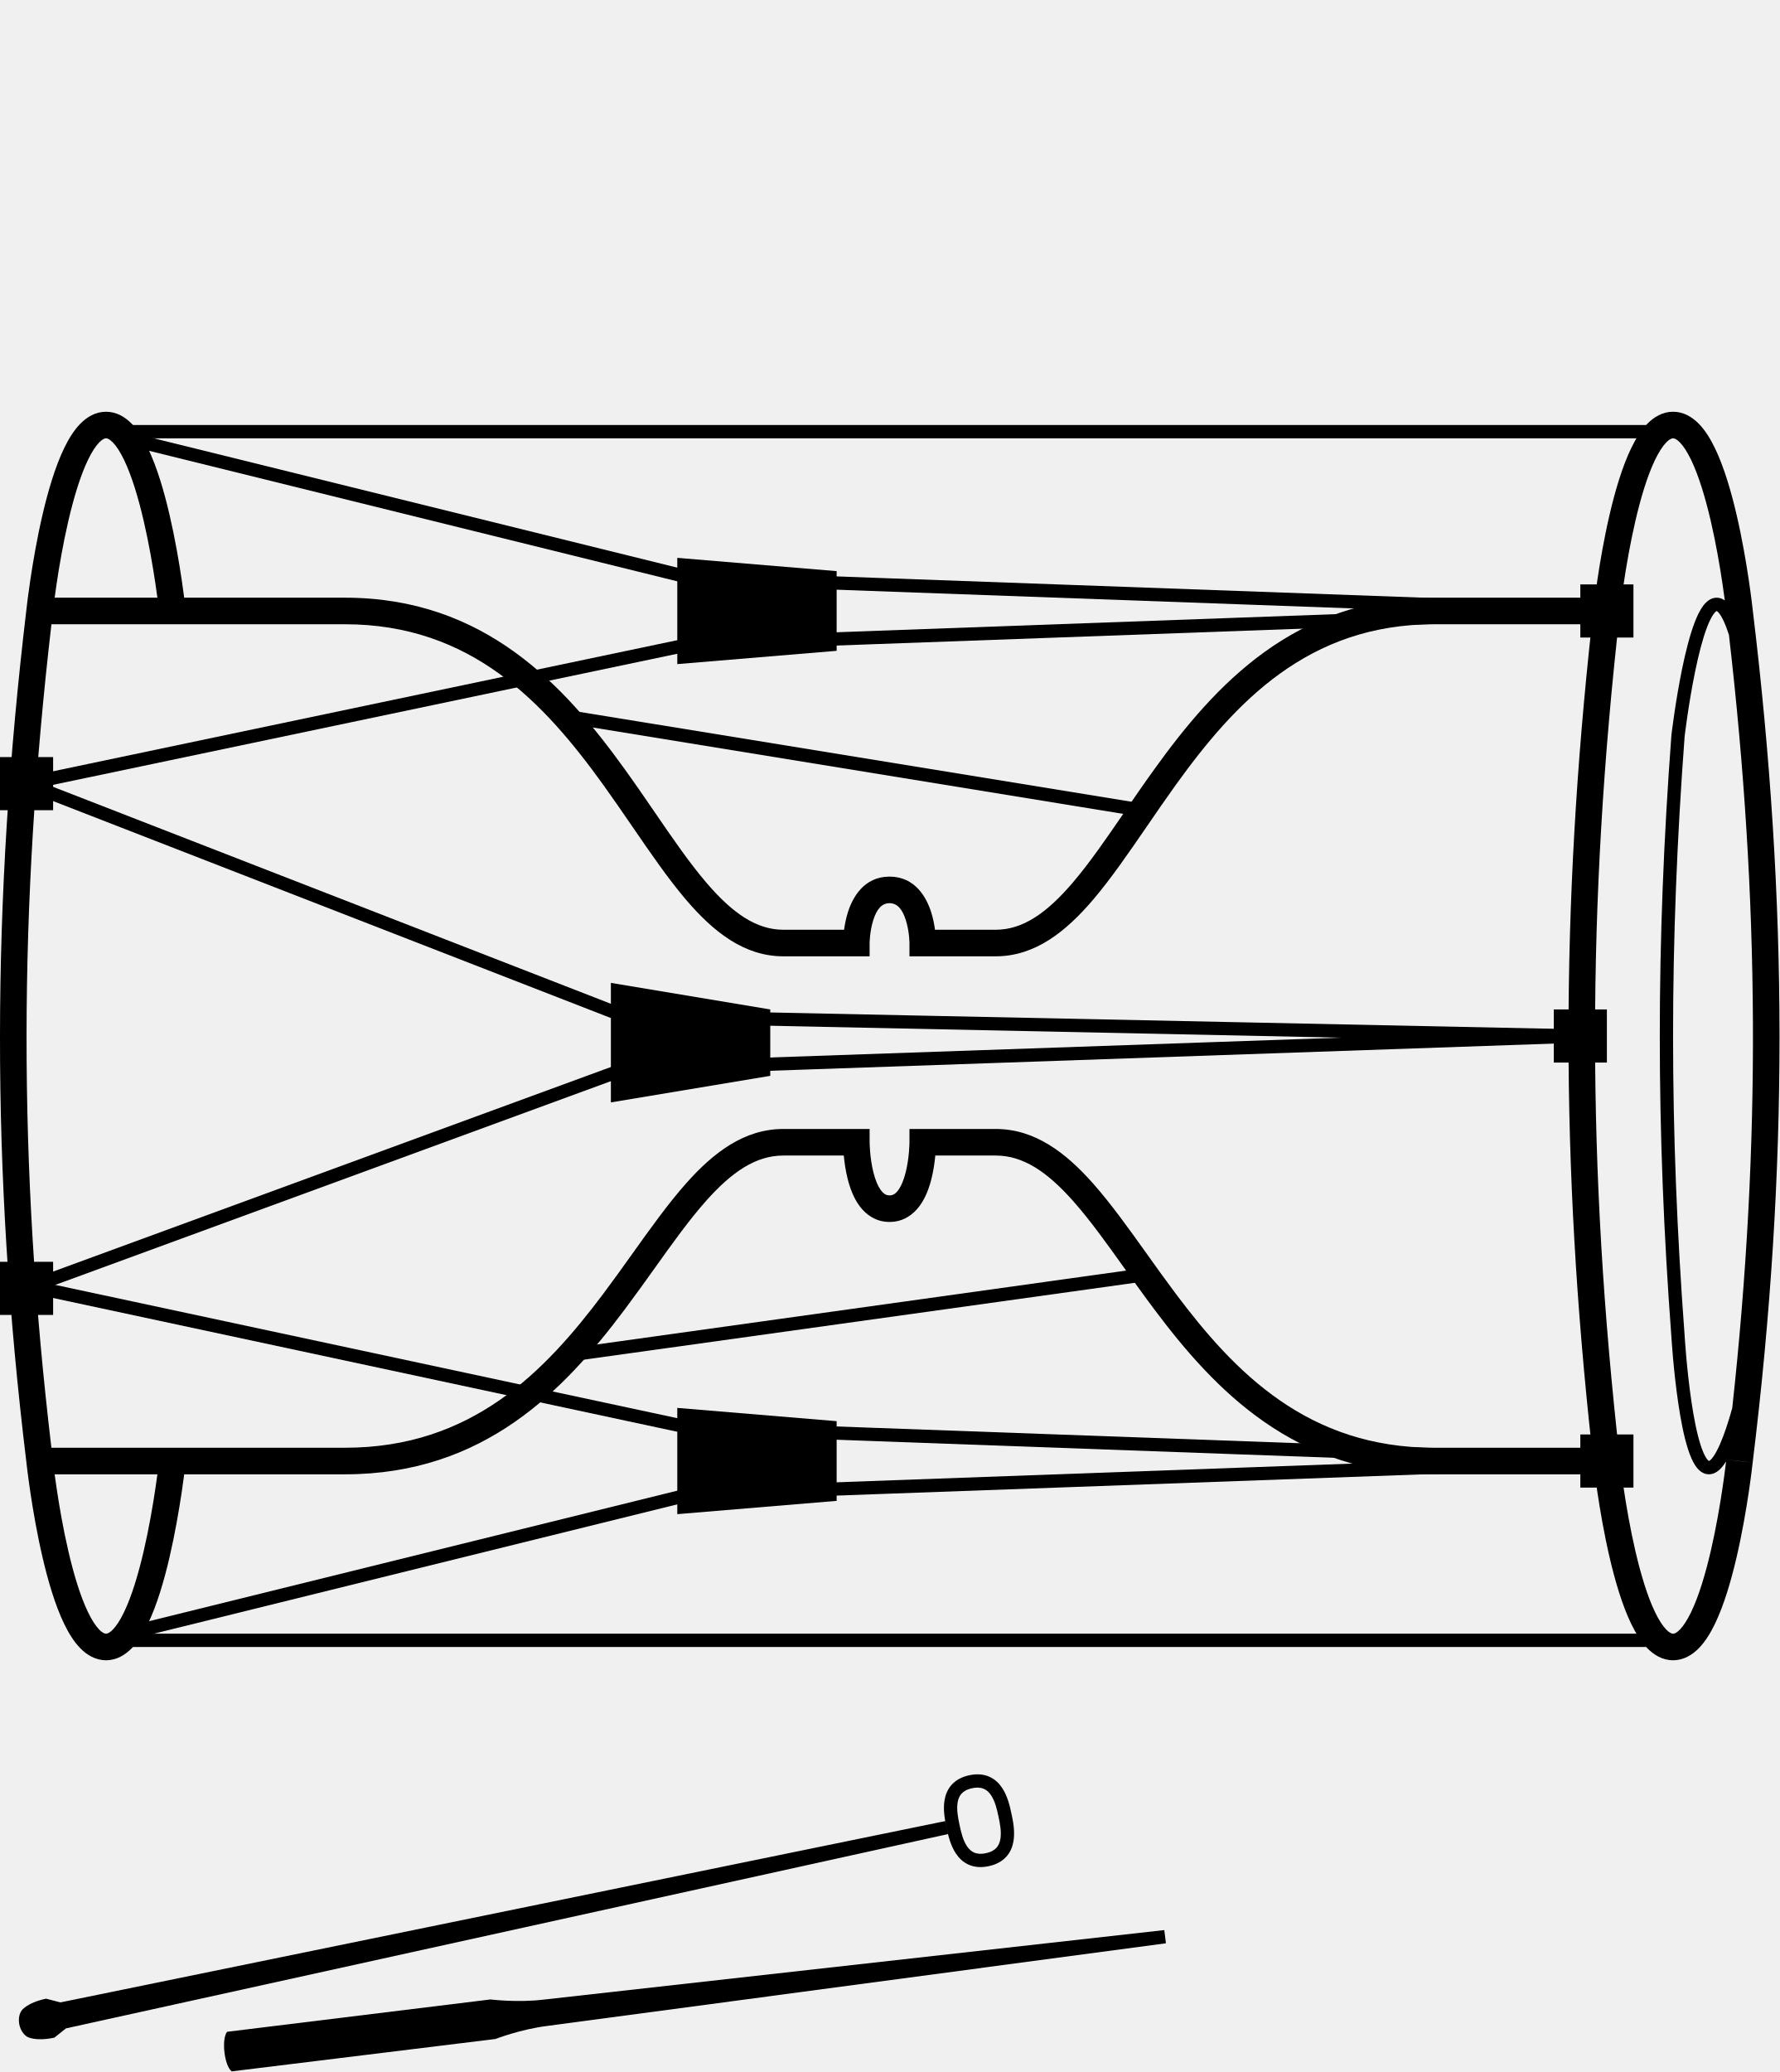
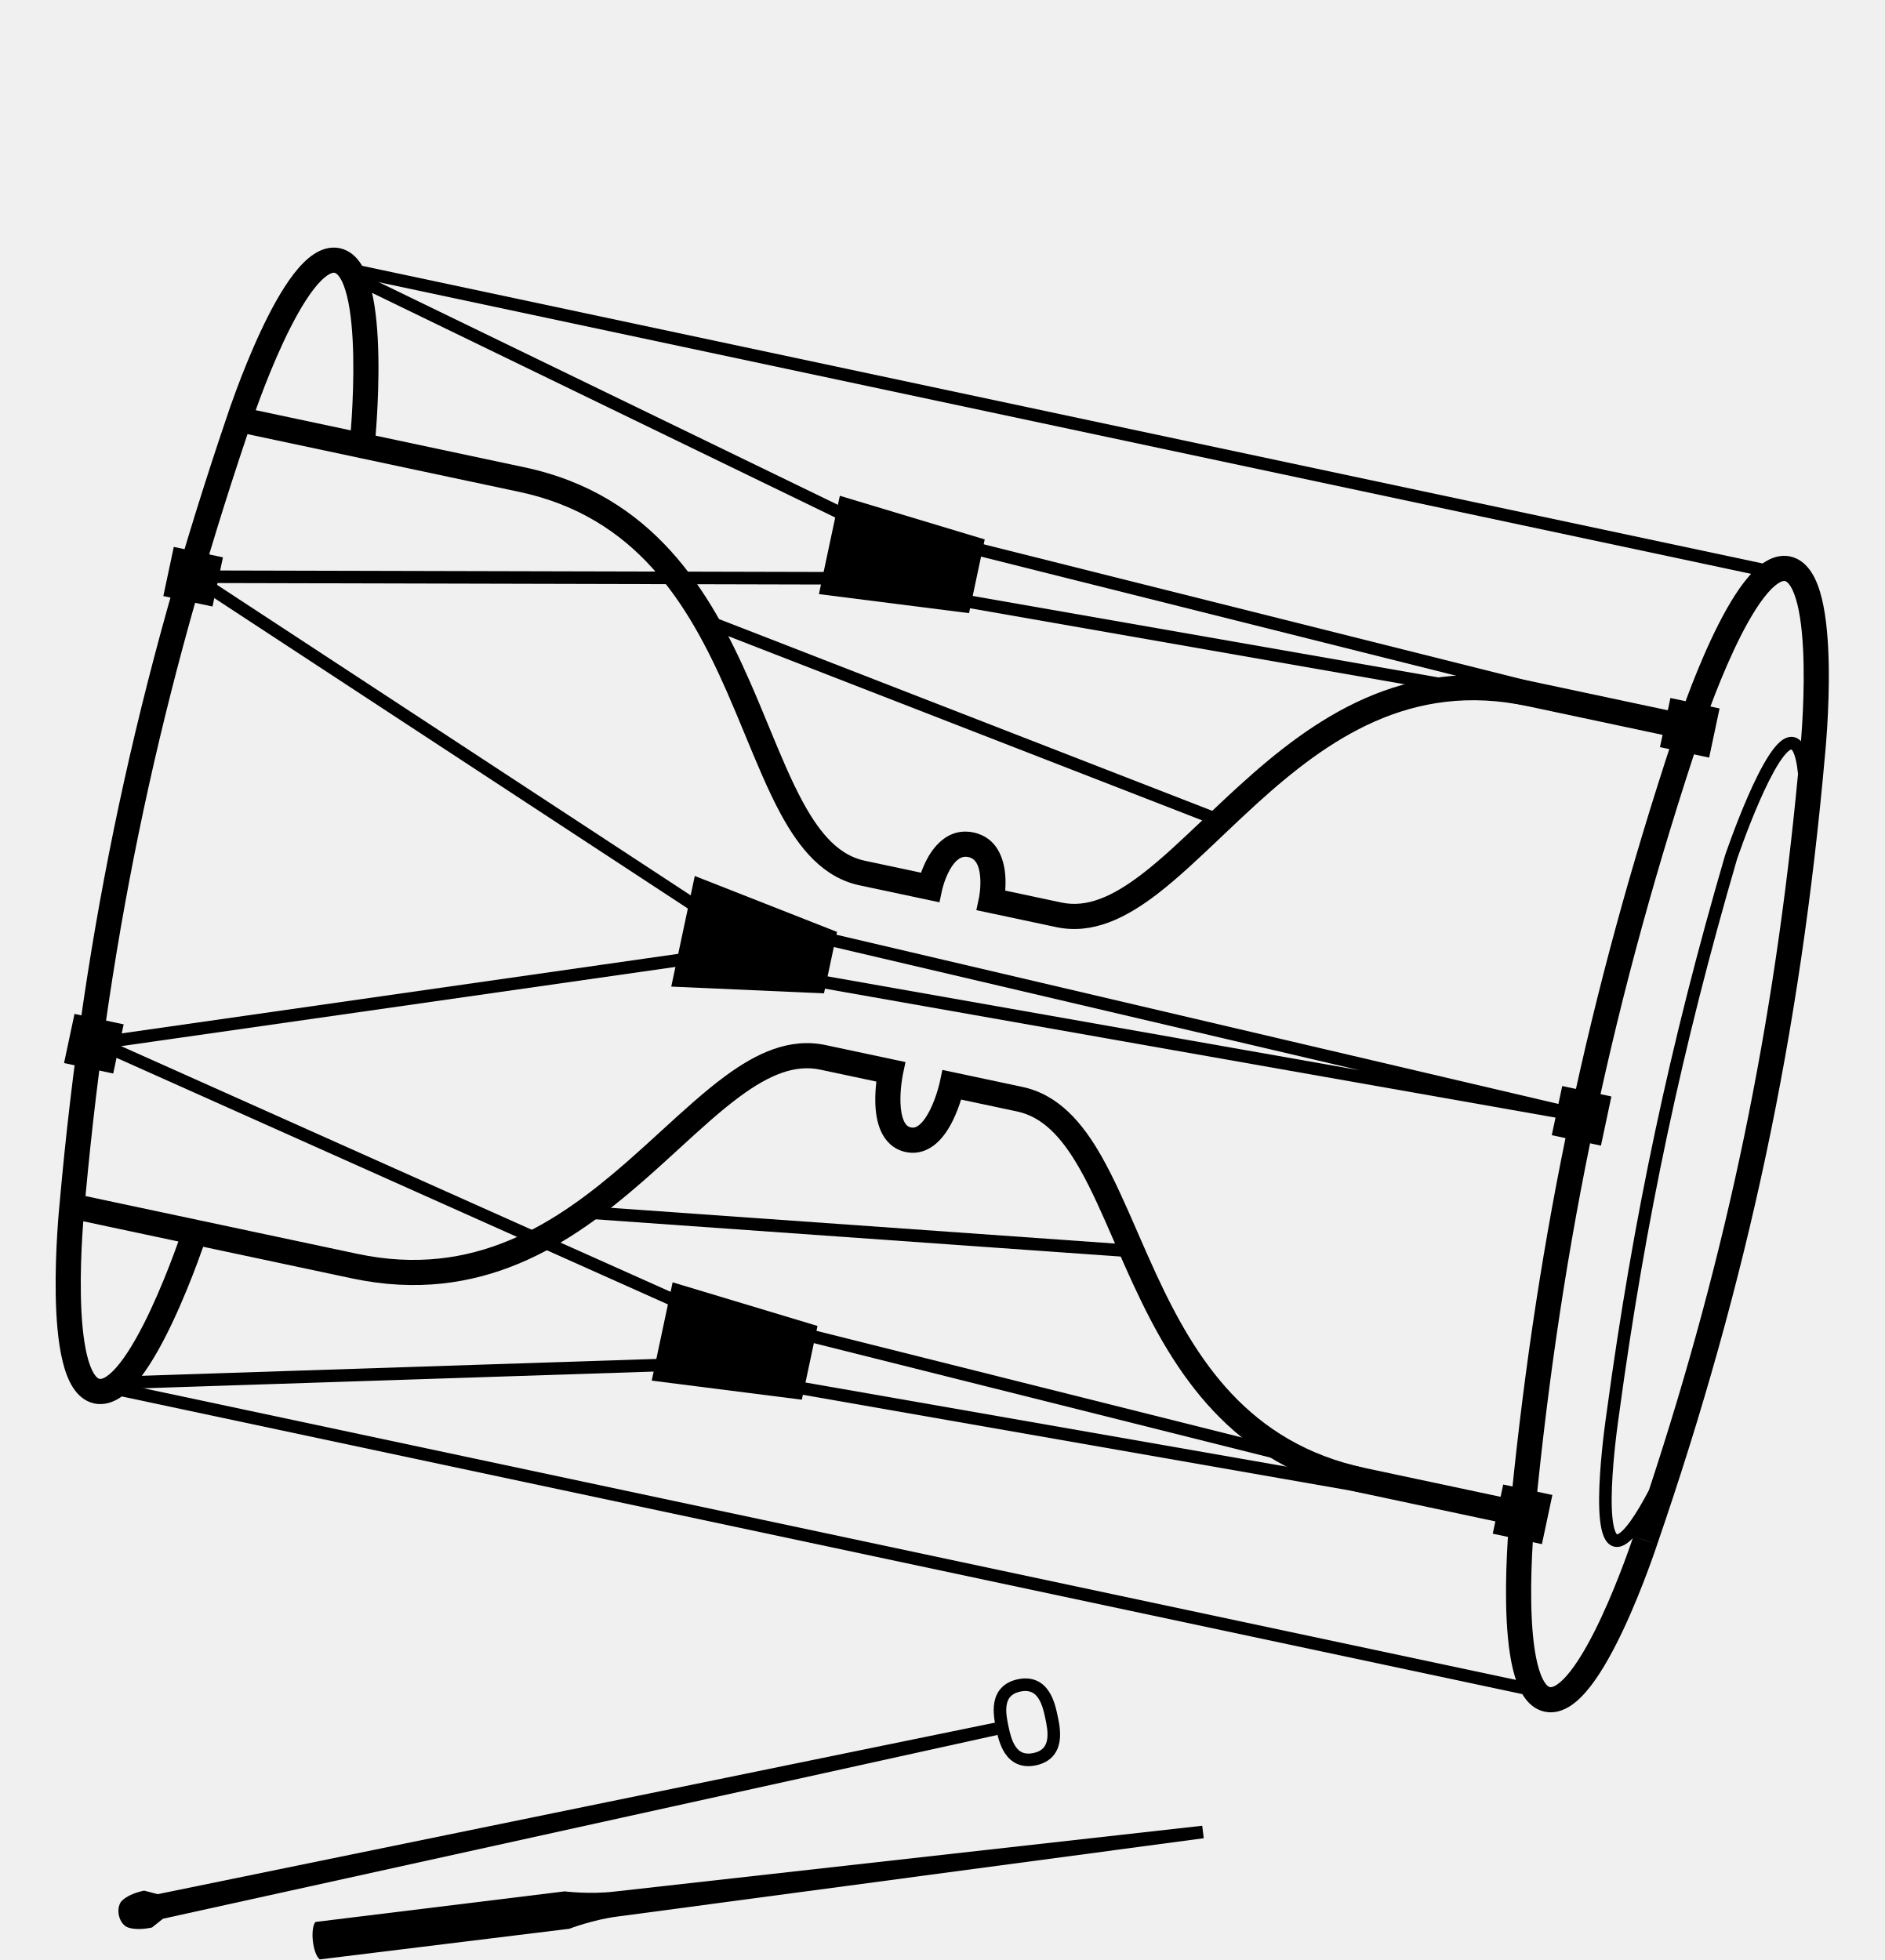
- <svg xmlns="http://www.w3.org/2000/svg" width="134" height="156" viewBox="0 0 134 156" fill="none">
-   <path fill-rule="evenodd" clip-rule="evenodd" d="M7.983 31C7.185 31 6.537 31.405 6.05 31.901C5.566 32.394 5.164 33.049 4.825 33.753C4.144 35.166 3.608 37.002 3.197 38.774C2.782 40.559 2.481 42.337 2.283 43.665C2.206 44.187 2.144 44.641 2.097 45H2.095L2.063 45.271L2.062 45.274C2.038 45.469 2.02 45.623 2.008 45.728C2.002 45.781 1.997 45.822 1.994 45.849L1.991 45.875L1.99 45.882C-0.632 67.959 -0.695 88.039 1.991 110.121L1.992 110.128L1.994 110.151L1.999 110.197L2.008 110.272C2.02 110.377 2.038 110.531 2.062 110.726C2.111 111.115 2.184 111.67 2.283 112.335C2.481 113.662 2.782 115.441 3.197 117.226C3.608 118.998 4.144 120.834 4.825 122.247C5.164 122.951 5.566 123.606 6.05 124.099C6.537 124.595 7.185 125 7.983 125C8.782 125 9.429 124.595 9.917 124.099C10.4 123.606 10.803 122.951 11.142 122.247C11.823 120.834 12.359 118.998 12.77 117.226C13.184 115.441 13.486 113.662 13.684 112.335C13.761 111.813 13.823 111.359 13.87 111H25.983C36.479 111 42.489 104.659 47.033 98.6C47.841 97.522 48.593 96.469 49.313 95.461C50.656 93.58 51.888 91.855 53.168 90.414C55.116 88.223 56.925 87 58.983 87H63.538C63.583 87.484 63.667 88.108 63.826 88.743C63.996 89.424 64.271 90.196 64.738 90.819C65.226 91.469 65.966 92 66.983 92C68.001 92 68.741 91.469 69.229 90.819C69.696 90.196 69.971 89.424 70.141 88.743C70.299 88.108 70.384 87.484 70.429 87H74.983C77.041 87 78.851 88.223 80.798 90.414C82.078 91.854 83.31 93.58 84.653 95.46L84.653 95.46L84.653 95.461L84.653 95.461L84.653 95.461C85.374 96.47 86.125 97.523 86.933 98.6C91.478 104.659 97.488 111 107.983 111H120.097C120.144 111.359 120.206 111.813 120.283 112.335C120.481 113.662 120.782 115.441 121.197 117.226C121.608 118.998 122.144 120.834 122.825 122.247C123.164 122.951 123.566 123.606 124.05 124.099C124.538 124.595 125.185 125 125.984 125C126.782 125 127.43 124.595 127.917 124.099C128.401 123.606 128.803 122.951 129.142 122.247C129.823 120.834 130.359 118.998 130.77 117.226C131.185 115.441 131.486 113.662 131.684 112.335C131.783 111.67 131.856 111.115 131.905 110.726L131.922 110.581C131.938 110.454 131.95 110.35 131.959 110.272C131.965 110.219 131.97 110.179 131.973 110.151L131.976 110.122L131.977 110.119L131.977 110.115C134.689 88.038 134.657 67.96 131.977 45.886L131.977 45.881L131.973 45.849C131.97 45.822 131.965 45.781 131.959 45.728C131.947 45.623 131.929 45.469 131.905 45.274C131.856 44.885 131.783 44.33 131.684 43.665C131.486 42.337 131.185 40.559 130.77 38.774C130.359 37.002 129.823 35.166 129.142 33.753C128.803 33.049 128.401 32.394 127.917 31.901C127.43 31.405 126.782 31 125.984 31C125.185 31 124.538 31.405 124.05 31.901C123.566 32.394 123.164 33.049 122.825 33.753C122.144 35.166 121.608 37.002 121.197 38.774C120.782 40.559 120.481 42.337 120.283 43.665C120.206 44.187 120.144 44.641 120.097 45H107.983C97.469 45 91.458 51.615 86.922 57.916C86.115 59.036 85.364 60.132 84.644 61.182L84.644 61.183C83.3 63.143 82.066 64.943 80.785 66.445C78.831 68.735 77.024 70 74.983 70L70.406 70C70.356 69.624 70.271 69.167 70.125 68.702C69.784 67.609 68.935 66 66.983 66C65.031 66 64.183 67.609 63.841 68.702C63.696 69.167 63.611 69.624 63.56 70L58.983 70C56.943 70 55.136 68.735 53.181 66.445C51.9 64.943 50.666 63.143 49.323 61.183C48.603 60.132 47.852 59.036 47.045 57.916C42.508 51.615 36.497 45 25.983 45H13.87C13.823 44.641 13.761 44.187 13.684 43.665C13.486 42.337 13.184 40.559 12.77 38.774C12.359 37.002 11.823 35.166 11.142 33.753C10.803 33.049 10.4 32.394 9.917 31.901C9.429 31.405 8.782 31 7.983 31ZM130.051 109.901L131.976 110.122L130.984 110L130.051 109.9C130.051 109.9 130.051 109.9 130.051 109.901ZM129.974 110.029L129.972 110.043C129.961 110.142 129.943 110.289 129.92 110.478C129.873 110.854 129.802 111.393 129.705 112.04C129.512 113.338 129.22 115.059 128.822 116.774C128.421 118.502 127.925 120.166 127.341 121.378C127.047 121.987 126.758 122.425 126.49 122.698C126.225 122.967 126.06 123 125.984 123C125.907 123 125.742 122.967 125.477 122.698C125.209 122.425 124.92 121.987 124.626 121.378C124.042 120.166 123.546 118.502 123.145 116.774C122.747 115.059 122.455 113.338 122.262 112.04C122.165 111.393 122.094 110.854 122.047 110.478C122.024 110.289 122.006 110.142 121.995 110.043L121.982 109.93L121.979 109.902L121.978 109.895L121.978 109.894L121.978 109.893L121.978 109.893L121.977 109.887C119.486 87.962 119.486 68.038 121.977 46.113L121.978 46.107L121.978 46.107L121.978 46.106L121.978 46.105L121.979 46.098L121.982 46.07L121.995 45.958C122.006 45.858 122.024 45.711 122.047 45.523C122.094 45.146 122.165 44.607 122.262 43.96C122.455 42.663 122.747 40.941 123.145 39.226C123.546 37.498 124.042 35.834 124.626 34.622C124.92 34.014 125.209 33.575 125.477 33.302C125.742 33.033 125.907 33 125.984 33C126.06 33 126.225 33.033 126.49 33.302C126.758 33.575 127.047 34.014 127.341 34.622C127.925 35.834 128.421 37.498 128.822 39.226C129.22 40.941 129.512 42.663 129.705 43.96C129.777 44.443 129.835 44.867 129.88 45.207C129.707 45.084 129.502 45 129.265 45C128.799 45 128.46 45.325 128.236 45.629C127.998 45.952 127.791 46.387 127.607 46.867C127.238 47.833 126.922 49.101 126.666 50.345C126.409 51.594 126.208 52.84 126.071 53.773C126.002 54.24 125.949 54.629 125.914 54.902C125.905 54.971 125.897 55.033 125.89 55.086C125.883 55.138 125.878 55.183 125.873 55.219L125.863 55.303L125.86 55.325L125.86 55.331L125.86 55.332L125.86 55.333C125.86 55.333 125.86 55.333 126.024 55.352L125.86 55.333L125.858 55.343L125.858 55.354C124.692 70.921 124.692 85.075 125.857 100.642L125.857 100.646L125.858 100.646L125.859 100.668L125.864 100.752C125.869 100.826 125.876 100.933 125.886 101.069C125.905 101.342 125.935 101.731 125.976 102.198C126.059 103.131 126.187 104.378 126.371 105.627C126.553 106.871 126.795 108.14 127.108 109.108C127.263 109.589 127.446 110.027 127.668 110.355C127.878 110.666 128.209 111 128.683 111C129.141 111 129.489 110.685 129.726 110.386C129.811 110.279 129.894 110.159 129.974 110.029ZM130.19 47.797C130.124 47.595 130.058 47.403 129.989 47.224C129.818 46.777 129.648 46.439 129.489 46.221C129.363 46.05 129.286 46.011 129.265 46.002C129.244 46.011 129.168 46.05 129.042 46.221C128.882 46.439 128.712 46.777 128.541 47.224C128.202 48.113 127.899 49.317 127.646 50.547C127.394 51.77 127.195 52.997 127.06 53.919C126.992 54.379 126.94 54.763 126.905 55.031C126.888 55.165 126.875 55.27 126.866 55.342L126.856 55.423L126.854 55.44C125.693 70.954 125.693 85.056 126.855 100.571L126.855 100.579L126.855 100.579L126.855 100.58L126.855 100.581L126.856 100.586L126.857 100.606L126.862 100.688C126.867 100.759 126.874 100.864 126.883 100.998C126.902 101.266 126.932 101.65 126.972 102.11C127.054 103.032 127.18 104.258 127.36 105.482C127.541 106.711 127.772 107.914 128.059 108.801C128.204 109.247 128.352 109.582 128.496 109.795C128.6 109.947 128.665 109.988 128.686 109.998C128.709 109.989 128.795 109.95 128.943 109.764C129.119 109.542 129.31 109.201 129.508 108.753C129.838 108.005 130.154 107.035 130.439 106.016C132.611 86.156 132.504 67.772 130.19 47.797ZM11.852 45C11.812 44.7 11.763 44.35 11.705 43.96C11.512 42.663 11.22 40.941 10.822 39.226C10.421 37.498 9.925 35.834 9.34 34.622C9.047 34.014 8.758 33.575 8.49 33.302C8.225 33.033 8.06 33 7.983 33C7.907 33 7.742 33.033 7.477 33.302C7.209 33.575 6.92 34.014 6.626 34.622C6.042 35.834 5.546 37.498 5.145 39.226C4.747 40.941 4.455 42.663 4.262 43.96C4.204 44.35 4.155 44.7 4.115 45H11.852ZM11.852 111H4.115C4.155 111.299 4.204 111.65 4.262 112.04C4.455 113.338 4.747 115.059 5.145 116.774C5.546 118.502 6.042 120.166 6.626 121.378C6.92 121.987 7.209 122.425 7.477 122.698C7.742 122.967 7.907 123 7.983 123C8.06 123 8.225 122.967 8.49 122.698C8.758 122.425 9.047 121.987 9.34 121.378C9.925 120.166 10.421 118.502 10.822 116.774C11.22 115.059 11.512 113.338 11.705 112.04C11.763 111.65 11.812 111.299 11.852 111ZM65.483 86.006L65.483 86L65.483 86L65.483 86V85.999V85.999L65.483 85H64.483H58.983C56.041 85 53.726 86.777 51.673 89.086C50.326 90.602 48.983 92.481 47.595 94.423L47.595 94.423C46.889 95.412 46.17 96.418 45.433 97.4C40.978 103.341 35.488 109 25.983 109H3.87C1.347 87.721 1.405 68.284 3.873 47H25.983C35.469 47 40.958 52.885 45.422 59.084C46.16 60.109 46.879 61.157 47.586 62.188L47.586 62.188L47.586 62.188L47.586 62.188L47.586 62.188L47.586 62.188C48.973 64.211 50.314 66.165 51.66 67.743C53.706 70.14 56.024 72 58.983 72L64.483 72H65.483L65.483 71.002V71.002V71.001V71.001V71L65.483 70.999L65.484 70.976C65.484 70.954 65.485 70.919 65.487 70.873C65.491 70.78 65.5 70.644 65.517 70.479C65.552 70.144 65.62 69.714 65.75 69.298C66.034 68.391 66.435 68 66.983 68C67.531 68 67.933 68.391 68.216 69.298C68.346 69.714 68.415 70.144 68.45 70.479C68.467 70.644 68.475 70.78 68.479 70.873C68.481 70.919 68.483 70.954 68.483 70.976L68.483 70.999L68.483 71V71.001V71.001V71.002V71.002V72H69.483L74.983 72C77.942 72 80.261 70.14 82.306 67.743C83.653 66.165 84.993 64.211 86.381 62.188C87.088 61.158 87.807 60.109 88.545 59.084C93.008 52.885 98.497 47 107.983 47H119.865C117.523 68.268 117.523 87.732 119.865 109H107.983C98.479 109 92.989 103.341 88.533 97.4C87.797 96.418 87.078 95.413 86.372 94.424L86.372 94.423C84.983 92.481 83.641 90.602 82.293 89.086C80.241 86.777 77.925 85 74.983 85H69.483H68.483V85.999V85.999V86V86V86L68.483 86.006L68.483 86.04C68.482 86.07 68.481 86.118 68.479 86.179C68.475 86.302 68.466 86.482 68.448 86.698C68.411 87.135 68.339 87.703 68.201 88.257C68.058 88.826 67.865 89.304 67.629 89.619C67.414 89.906 67.216 90 66.983 90C66.751 90 66.553 89.906 66.338 89.619C66.102 89.304 65.908 88.826 65.766 88.257C65.627 87.703 65.555 87.135 65.519 86.698C65.501 86.482 65.492 86.303 65.488 86.179L65.486 86.115L65.484 86.064L65.484 86.04L65.483 86.006Z" fill="black" />
-   <path d="M2 59L47 76.5L119 78L47 80.5L2 97" stroke="black" stroke-linecap="round" />
-   <path d="M46 83V74L58 76V81L46 83Z" fill="black" />
-   <path d="M3 97L52 107.5L121 110L52 112.5L9.5 123" stroke="black" stroke-linecap="round" />
-   <path d="M51 114V106L63 107V113L51 114Z" fill="black" />
-   <path d="M9.5 33L52 43.5L121 46L52 48.5L2 59" stroke="black" stroke-linecap="round" />
-   <path d="M51 50V42L63 43V49L51 50Z" fill="black" />
-   <path d="M43 102L86 96" stroke="black" stroke-linecap="round" />
-   <path d="M43 54L86 61" stroke="black" stroke-linecap="round" />
-   <path d="M9 32.5H124" stroke="black" stroke-linecap="round" />
-   <path d="M9 123.5H124" stroke="black" stroke-linecap="round" />
-   <rect y="95" width="4" height="4" fill="black" />
-   <rect y="57" width="4" height="4" fill="black" />
-   <rect x="117" y="76" width="4" height="4" fill="black" />
-   <rect x="119" y="44" width="4" height="4" fill="black" />
-   <rect x="119" y="108" width="4" height="4" fill="black" />
-   <path fill-rule="evenodd" clip-rule="evenodd" d="M72.253 137.392C72.145 136.886 72.016 136.248 72.111 135.695C72.157 135.431 72.251 135.212 72.404 135.043C72.555 134.876 72.796 134.721 73.2 134.635C73.604 134.549 73.888 134.593 74.093 134.684C74.303 134.776 74.477 134.938 74.626 135.16C74.939 135.627 75.08 136.263 75.187 136.768C75.295 137.274 75.424 137.912 75.329 138.465C75.283 138.729 75.189 138.948 75.036 139.118C74.885 139.284 74.644 139.44 74.24 139.525C73.836 139.611 73.552 139.568 73.347 139.477C73.137 139.384 72.963 139.223 72.814 139C72.501 138.534 72.36 137.898 72.253 137.392ZM72.992 133.657C72.418 133.779 71.978 134.024 71.663 134.371C71.351 134.716 71.195 135.126 71.126 135.525C70.995 136.284 71.167 137.096 71.269 137.572L71.269 137.572L71.275 137.6L71.281 137.628L71.281 137.628C71.382 138.104 71.554 138.916 71.983 139.556C72.208 139.893 72.517 140.203 72.942 140.391C73.371 140.581 73.874 140.626 74.448 140.504C75.022 140.382 75.462 140.136 75.777 139.789C76.089 139.444 76.245 139.034 76.314 138.635C76.445 137.876 76.273 137.065 76.171 136.588L76.171 136.588L76.165 136.56L76.159 136.533L76.159 136.533C76.058 136.056 75.886 135.244 75.457 134.604C75.232 134.268 74.923 133.957 74.498 133.769C74.069 133.579 73.566 133.535 72.992 133.657ZM1.618 151.383C1.233 151.976 1.441 152.955 2.034 153.34C2.034 153.34 2.627 153.725 4.094 153.413L4.968 152.716L71.378 138.089L71.17 137.111L4.552 150.76L3.47 150.479C2.003 150.79 1.618 151.383 1.618 151.383Z" fill="black" />
-   <path d="M17.446 155.953C16.889 155.518 16.664 153.53 17.099 152.973L36.931 150.538C36.931 150.538 38.977 150.791 40.962 150.547L87.673 145.315L87.795 146.308L41.206 152.532C39.221 152.776 37.297 153.516 37.297 153.516L17.446 155.953Z" fill="black" />
+ <svg xmlns="http://www.w3.org/2000/svg" width="150" height="156" viewBox="0 0 150 156" fill="none">
+   <g clip-path="url(#clip0)">
+     <path fill-rule="evenodd" clip-rule="evenodd" d="M27.045 19.757C26.264 19.591 25.546 19.852 24.967 20.236C24.391 20.618 23.861 21.175 23.383 21.793C22.423 23.034 21.517 24.718 20.747 26.366C19.97 28.026 19.305 29.703 18.836 30.96C18.652 31.455 18.497 31.886 18.377 32.227L18.374 32.227L18.287 32.485L18.285 32.488C18.221 32.674 18.171 32.82 18.138 32.921C18.121 32.971 18.108 33.01 18.099 33.037L18.091 33.061L18.088 33.068C10.934 54.117 6.697 73.745 4.733 95.903L4.732 95.91L4.73 95.933L4.725 95.979L4.718 96.054C4.708 96.16 4.694 96.314 4.677 96.509C4.644 96.9 4.6 97.458 4.559 98.129C4.476 99.469 4.401 101.271 4.435 103.104C4.469 104.923 4.611 106.829 4.984 108.353C5.17 109.113 5.427 109.837 5.797 110.42C6.171 111.006 6.72 111.537 7.501 111.703C8.282 111.869 9 111.608 9.579 111.224C10.155 110.842 10.685 110.285 11.163 109.667C12.123 108.426 13.028 106.742 13.799 105.094C14.576 103.434 15.241 101.757 15.71 100.499C15.894 100.005 16.049 99.574 16.169 99.233L28.018 101.751C38.285 103.933 45.482 98.981 51.187 93.999C52.201 93.113 53.155 92.239 54.069 91.402C55.774 89.842 57.338 88.41 58.889 87.267C61.25 85.529 63.274 84.709 65.287 85.137L69.742 86.084C69.686 86.567 69.638 87.195 69.661 87.848C69.686 88.55 69.795 89.362 70.122 90.069C70.464 90.806 71.077 91.479 72.073 91.691C73.068 91.902 73.902 91.537 74.515 91.002C75.101 90.49 75.531 89.792 75.839 89.161C76.126 88.574 76.338 87.981 76.483 87.516L80.938 88.463C82.95 88.891 84.466 90.464 85.916 93.012C86.868 94.687 87.715 96.631 88.637 98.749L88.637 98.749L88.637 98.75L88.637 98.75L88.637 98.75C89.132 99.886 89.648 101.073 90.215 102.294C93.4 109.166 97.96 116.618 108.226 118.8L120.076 121.319C120.047 121.68 120.013 122.136 119.98 122.663C119.898 124.003 119.823 125.805 119.857 127.637C119.891 129.456 120.033 131.363 120.405 132.887C120.591 133.646 120.848 134.371 121.219 134.953C121.592 135.54 122.141 136.07 122.923 136.236C123.704 136.403 124.421 136.141 125.001 135.757C125.577 135.376 126.106 134.818 126.585 134.2C127.545 132.96 128.45 131.276 129.221 129.628C129.997 127.968 130.662 126.291 131.131 125.033C131.366 124.403 131.553 123.876 131.682 123.505L131.73 123.367C131.771 123.246 131.805 123.147 131.83 123.073C131.847 123.022 131.86 122.984 131.869 122.957L131.878 122.929L131.879 122.926L131.88 122.923C139.123 101.892 143.266 82.246 145.234 60.097L145.234 60.093L145.238 60.061C145.24 60.033 145.244 59.992 145.249 59.939C145.259 59.834 145.273 59.68 145.29 59.484C145.323 59.093 145.367 58.535 145.409 57.864C145.491 56.524 145.566 54.722 145.532 52.89C145.498 51.071 145.356 49.164 144.983 47.64C144.798 46.881 144.541 46.156 144.17 45.574C143.797 44.987 143.247 44.457 142.466 44.291C141.685 44.125 140.968 44.386 140.388 44.77C139.812 45.151 139.283 45.709 138.804 46.327C137.844 47.567 136.939 49.252 136.168 50.899C135.391 52.559 134.727 54.236 134.258 55.494C134.073 55.988 133.918 56.419 133.798 56.761L121.949 54.242C111.664 52.056 104.409 57.277 98.662 62.497C97.64 63.425 96.677 64.341 95.755 65.218L95.755 65.219C94.033 66.857 92.452 68.361 90.886 69.563C88.498 71.397 86.468 72.259 84.472 71.835L79.995 70.883C80.024 70.505 80.036 70.04 79.99 69.555C79.883 68.415 79.388 66.665 77.478 66.259C75.569 65.853 74.405 67.251 73.844 68.248C73.604 68.673 73.426 69.102 73.299 69.46L68.822 68.508C66.826 68.084 65.322 66.471 63.886 63.824C62.945 62.089 62.112 60.072 61.205 57.875C60.72 56.698 60.213 55.47 59.657 54.206C56.529 47.1 52.025 39.38 41.741 37.194L29.892 34.675C29.921 34.314 29.954 33.857 29.987 33.331C30.07 31.991 30.145 30.189 30.11 28.356C30.077 26.537 29.935 24.631 29.562 23.107C29.376 22.347 29.119 21.623 28.748 21.04C28.375 20.454 27.826 19.923 27.045 19.757ZM130.04 122.313L131.878 122.929L130.932 122.604L130.041 122.312C130.041 122.312 130.04 122.312 130.04 122.313ZM129.938 122.423L129.934 122.435C129.902 122.53 129.855 122.671 129.792 122.85C129.668 123.208 129.486 123.721 129.258 124.334C128.799 125.563 128.155 127.186 127.409 128.78C126.658 130.387 125.827 131.912 125.003 132.976C124.59 133.51 124.215 133.879 123.896 134.09C123.581 134.298 123.413 134.296 123.338 134.28C123.264 134.264 123.109 134.198 122.906 133.879C122.701 133.557 122.509 133.068 122.348 132.412C122.029 131.105 121.89 129.373 121.857 127.6C121.824 125.84 121.896 124.095 121.977 122.786C122.017 122.133 122.059 121.591 122.092 121.213C122.108 121.024 122.121 120.876 122.131 120.777L122.142 120.663L122.144 120.635L122.145 120.629L122.145 120.627L122.145 120.627L122.145 120.627L122.146 120.621C124.267 98.657 128.41 79.168 135.405 58.24L135.407 58.234L135.407 58.234L135.407 58.234L135.408 58.233L135.41 58.226L135.419 58.2L135.455 58.092C135.487 57.997 135.534 57.856 135.597 57.677C135.721 57.319 135.902 56.806 136.131 56.193C136.59 54.965 137.234 53.341 137.98 51.747C138.731 50.14 139.562 48.615 140.386 47.551C140.799 47.017 141.173 46.649 141.492 46.437C141.807 46.229 141.976 46.231 142.05 46.247C142.125 46.263 142.28 46.329 142.483 46.648C142.688 46.971 142.88 47.459 143.041 48.115C143.36 49.422 143.499 51.154 143.532 52.927C143.565 54.687 143.493 56.432 143.412 57.741C143.382 58.229 143.351 58.655 143.324 58.997C143.18 58.841 142.998 58.716 142.766 58.667C142.31 58.57 141.91 58.817 141.628 59.068C141.328 59.335 141.035 59.717 140.756 60.148C140.194 61.017 139.621 62.191 139.112 63.355C138.601 64.523 138.145 65.7 137.817 66.584C137.652 67.026 137.52 67.396 137.429 67.656C137.405 67.721 137.385 67.78 137.367 67.831C137.35 67.881 137.335 67.923 137.323 67.957L137.296 68.038L137.289 68.058L137.287 68.064L137.286 68.065L137.286 68.066C137.286 68.066 137.286 68.066 137.443 68.119L137.286 68.066L137.283 68.076L137.28 68.086C132.903 83.071 129.96 96.916 127.863 112.385L127.863 112.388L127.863 112.389L127.86 112.41L127.847 112.494C127.837 112.566 127.821 112.673 127.802 112.808C127.765 113.079 127.713 113.466 127.656 113.931C127.543 114.861 127.409 116.107 127.329 117.367C127.249 118.622 127.221 119.914 127.326 120.926C127.378 121.428 127.466 121.895 127.615 122.262C127.756 122.609 128.01 123.005 128.474 123.104C128.922 123.199 129.328 122.963 129.622 122.72C129.727 122.633 129.833 122.533 129.938 122.423ZM143.088 61.595C143.066 61.384 143.041 61.182 143.011 60.993C142.937 60.52 142.841 60.154 142.73 59.908C142.643 59.714 142.576 59.66 142.557 59.647C142.535 59.651 142.452 59.674 142.293 59.815C142.092 59.995 141.855 60.29 141.595 60.692C141.078 61.491 140.531 62.606 140.028 63.756C139.527 64.9 139.078 66.058 138.754 66.932C138.592 67.368 138.462 67.733 138.372 67.988C138.327 68.115 138.292 68.216 138.268 68.284L138.242 68.361L138.236 68.377C133.875 83.311 130.943 97.105 128.854 112.523L128.853 112.531L128.853 112.531L128.853 112.531L128.852 112.532L128.852 112.537L128.849 112.557L128.837 112.638C128.826 112.709 128.811 112.813 128.793 112.946C128.756 113.212 128.705 113.594 128.649 114.053C128.537 114.971 128.405 116.197 128.327 117.431C128.248 118.671 128.225 119.896 128.321 120.823C128.369 121.29 128.445 121.648 128.542 121.886C128.611 122.057 128.667 122.11 128.685 122.124C128.709 122.121 128.802 122.1 128.985 121.949C129.203 121.769 129.461 121.474 129.748 121.077C130.226 120.414 130.737 119.531 131.228 118.594C137.481 99.619 141.199 81.615 143.088 61.595ZM27.918 34.255C27.942 33.954 27.966 33.601 27.991 33.207C28.072 31.898 28.144 30.154 28.111 28.393C28.078 26.62 27.939 24.889 27.619 23.582C27.459 22.926 27.267 22.437 27.061 22.114C26.858 21.796 26.704 21.729 26.629 21.713C26.554 21.697 26.386 21.695 26.071 21.904C25.752 22.115 25.378 22.483 24.964 23.017C24.141 24.082 23.31 25.607 22.558 27.213C21.812 28.808 21.168 30.431 20.71 31.66C20.572 32.029 20.451 32.362 20.35 32.647L27.918 34.255ZM14.196 98.813L6.628 97.204C6.604 97.506 6.579 97.859 6.555 98.253C6.474 99.562 6.402 101.306 6.435 103.066C6.468 104.84 6.607 106.571 6.927 107.878C7.087 108.534 7.279 109.023 7.485 109.346C7.688 109.664 7.842 109.731 7.917 109.747C7.992 109.762 8.16 109.765 8.475 109.556C8.794 109.345 9.168 108.976 9.582 108.442C10.405 107.378 11.236 105.853 11.988 104.247C12.734 102.652 13.378 101.029 13.836 99.8C13.974 99.431 14.095 99.098 14.196 98.813ZM71.852 85.516L71.853 85.51L71.853 85.51L71.853 85.51L71.853 85.509L71.853 85.509L72.061 84.532L71.083 84.324L65.703 83.18C62.825 82.569 60.191 83.825 57.703 85.657C56.07 86.86 54.366 88.418 52.604 90.03L52.604 90.03C51.708 90.85 50.796 91.684 49.871 92.492C44.278 97.377 37.731 101.771 28.434 99.795L6.805 95.197C8.761 73.859 12.858 54.859 19.697 34.553L41.325 39.15C50.603 41.122 54.749 48.019 57.826 55.011C58.335 56.168 58.82 57.342 59.297 58.497L59.297 58.497L59.297 58.497L59.297 58.497L59.297 58.497L59.297 58.497C60.234 60.764 61.139 62.955 62.128 64.778C63.63 67.548 65.511 69.849 68.406 70.465L73.786 71.608L74.764 71.816L74.971 70.84L74.971 70.84L74.972 70.839L74.972 70.838L74.972 70.838L74.972 70.837L74.977 70.814C74.982 70.793 74.99 70.759 75.002 70.714C75.025 70.624 75.062 70.493 75.113 70.335C75.217 70.014 75.373 69.608 75.587 69.229C76.053 68.4 76.526 68.101 77.063 68.215C77.599 68.329 77.91 68.795 77.999 69.742C78.04 70.175 78.017 70.609 77.982 70.945C77.964 71.11 77.944 71.245 77.929 71.336C77.921 71.382 77.915 71.416 77.911 71.438L77.906 71.46L77.906 71.462L77.906 71.462L77.906 71.463L77.906 71.463L77.906 71.464L77.698 72.44L78.676 72.648L84.056 73.791C86.951 74.406 89.605 73.069 92.105 71.15C93.75 69.886 95.467 68.253 97.245 66.563C98.15 65.702 99.072 64.827 100.007 63.977C105.662 58.841 112.254 54.226 121.533 56.199L133.155 58.669C126.442 78.985 122.395 98.024 120.265 119.314L108.642 116.844C99.346 114.868 95.152 108.191 92.029 101.453C91.513 100.339 91.019 99.207 90.534 98.093L90.534 98.092C89.58 95.903 88.657 93.786 87.654 92.023C86.127 89.338 84.231 87.119 81.353 86.507L75.974 85.364L74.995 85.156L74.788 86.133L74.788 86.133L74.788 86.133L74.788 86.133L74.787 86.134L74.786 86.14L74.779 86.172C74.772 86.202 74.761 86.248 74.746 86.308C74.716 86.428 74.67 86.602 74.608 86.809C74.481 87.229 74.293 87.769 74.042 88.283C73.784 88.81 73.496 89.237 73.199 89.496C72.929 89.731 72.716 89.783 72.489 89.734C72.262 89.686 72.087 89.553 71.937 89.227C71.771 88.87 71.681 88.363 71.66 87.777C71.64 87.205 71.688 86.635 71.743 86.2C71.77 85.985 71.799 85.808 71.82 85.686L71.831 85.623L71.841 85.573L71.845 85.549L71.852 85.516Z" fill="black" />
+     <path d="M15.371 45.901L55.749 72.375L125.864 88.812L54.917 76.287L7.47 83.071" stroke="black" stroke-linecap="round" />
+     <path d="M53.419 78.525L55.291 69.721L66.612 74.173L65.573 79.063L53.419 78.525Z" fill="black" />
+     <path d="M8.448 83.279L54.194 103.737L121.167 120.528L53.155 108.628L9.4 110.062" stroke="black" stroke-linecap="round" />
+     <path d="M51.865 109.887L53.528 102.062L65.058 105.535L63.81 111.404L51.865 109.887Z" fill="black" />
+     <path d="M28.113 22.029L67.501 41.135L134.473 57.927L66.461 46.026L15.371 45.901" stroke="black" stroke-linecap="round" />
+     <path d="M65.171 47.285L66.835 39.46L78.364 42.933L77.117 48.802L65.171 47.285Z" fill="black" />
+     <path d="M46.535 96.486L89.842 99.557" stroke="black" stroke-linecap="round" />
+     <path d="M56.514 49.535L97.119 65.322" stroke="black" stroke-linecap="round" />
+     <path d="M27.727 21.436L140.214 45.345" stroke="black" stroke-linecap="round" />
+     <path d="M8.807 110.447L121.294 134.357" stroke="black" stroke-linecap="round" />
+     <rect x="5.929" y="80.699" width="4" height="4" transform="rotate(12 5.92944 80.6986)" fill="black" />
+     <rect x="13.83" y="43.529" width="4" height="4" transform="rotate(12 13.8301 43.5291)" fill="black" />
+     <rect x="124.323" y="86.439" width="4" height="4" transform="rotate(12 124.323 86.4395)" fill="black" />
+     <rect x="132.933" y="55.555" width="4" height="4" transform="rotate(12 132.933 55.5546)" fill="black" />
+     <rect x="119.626" y="118.156" width="4" height="4" transform="rotate(12 119.626 118.156)" fill="black" />
+     <path fill-rule="evenodd" clip-rule="evenodd" d="M80.253 137.392C80.145 136.886 80.016 136.248 80.111 135.695C80.157 135.431 80.251 135.212 80.404 135.043C80.555 134.876 80.796 134.721 81.2 134.635C81.604 134.549 81.888 134.593 82.093 134.684C82.303 134.776 82.477 134.938 82.626 135.16C82.939 135.627 83.08 136.263 83.187 136.768C83.295 137.274 83.424 137.912 83.329 138.465C83.283 138.729 83.189 138.948 83.036 139.118C82.885 139.284 82.644 139.44 82.24 139.525C81.836 139.611 81.552 139.568 81.347 139.477C81.137 139.384 80.963 139.223 80.814 139C80.501 138.534 80.36 137.898 80.253 137.392ZM80.992 133.657C80.418 133.779 79.978 134.024 79.663 134.371C79.351 134.716 79.195 135.126 79.126 135.525C78.995 136.284 79.167 137.096 79.269 137.572L79.269 137.572L79.275 137.6L79.281 137.628L79.281 137.628C79.382 138.104 79.554 138.916 79.983 139.556C80.208 139.893 80.517 140.203 80.942 140.391C81.371 140.581 81.874 140.626 82.448 140.504C83.022 140.382 83.462 140.136 83.777 139.789C84.089 139.444 84.245 139.034 84.314 138.635C84.445 137.876 84.273 137.065 84.171 136.588L84.171 136.588L84.165 136.56L84.159 136.533L84.159 136.533C84.058 136.056 83.886 135.244 83.457 134.604C83.232 134.268 82.923 133.957 82.498 133.769C82.069 133.579 81.566 133.535 80.992 133.657ZM9.618 151.383C9.233 151.976 9.441 152.955 10.034 153.34C10.034 153.34 10.627 153.725 12.094 153.413L12.968 152.716L79.378 138.089L79.17 137.111L12.552 150.76L11.47 150.479C10.003 150.79 9.618 151.383 9.618 151.383Z" fill="black" />
+     <path d="M25.446 155.953C24.889 155.518 24.664 153.53 25.099 152.973L44.931 150.538C44.931 150.538 46.977 150.791 48.962 150.547L95.673 145.315L95.795 146.308L49.206 152.532C47.221 152.776 45.297 153.516 45.297 153.516L25.446 155.953Z" fill="black" />
+   </g>
+   <defs>
+     <clipPath id="clip0">
+       <rect width="150" height="156" fill="white" />
+     </clipPath>
+   </defs>
</svg>
